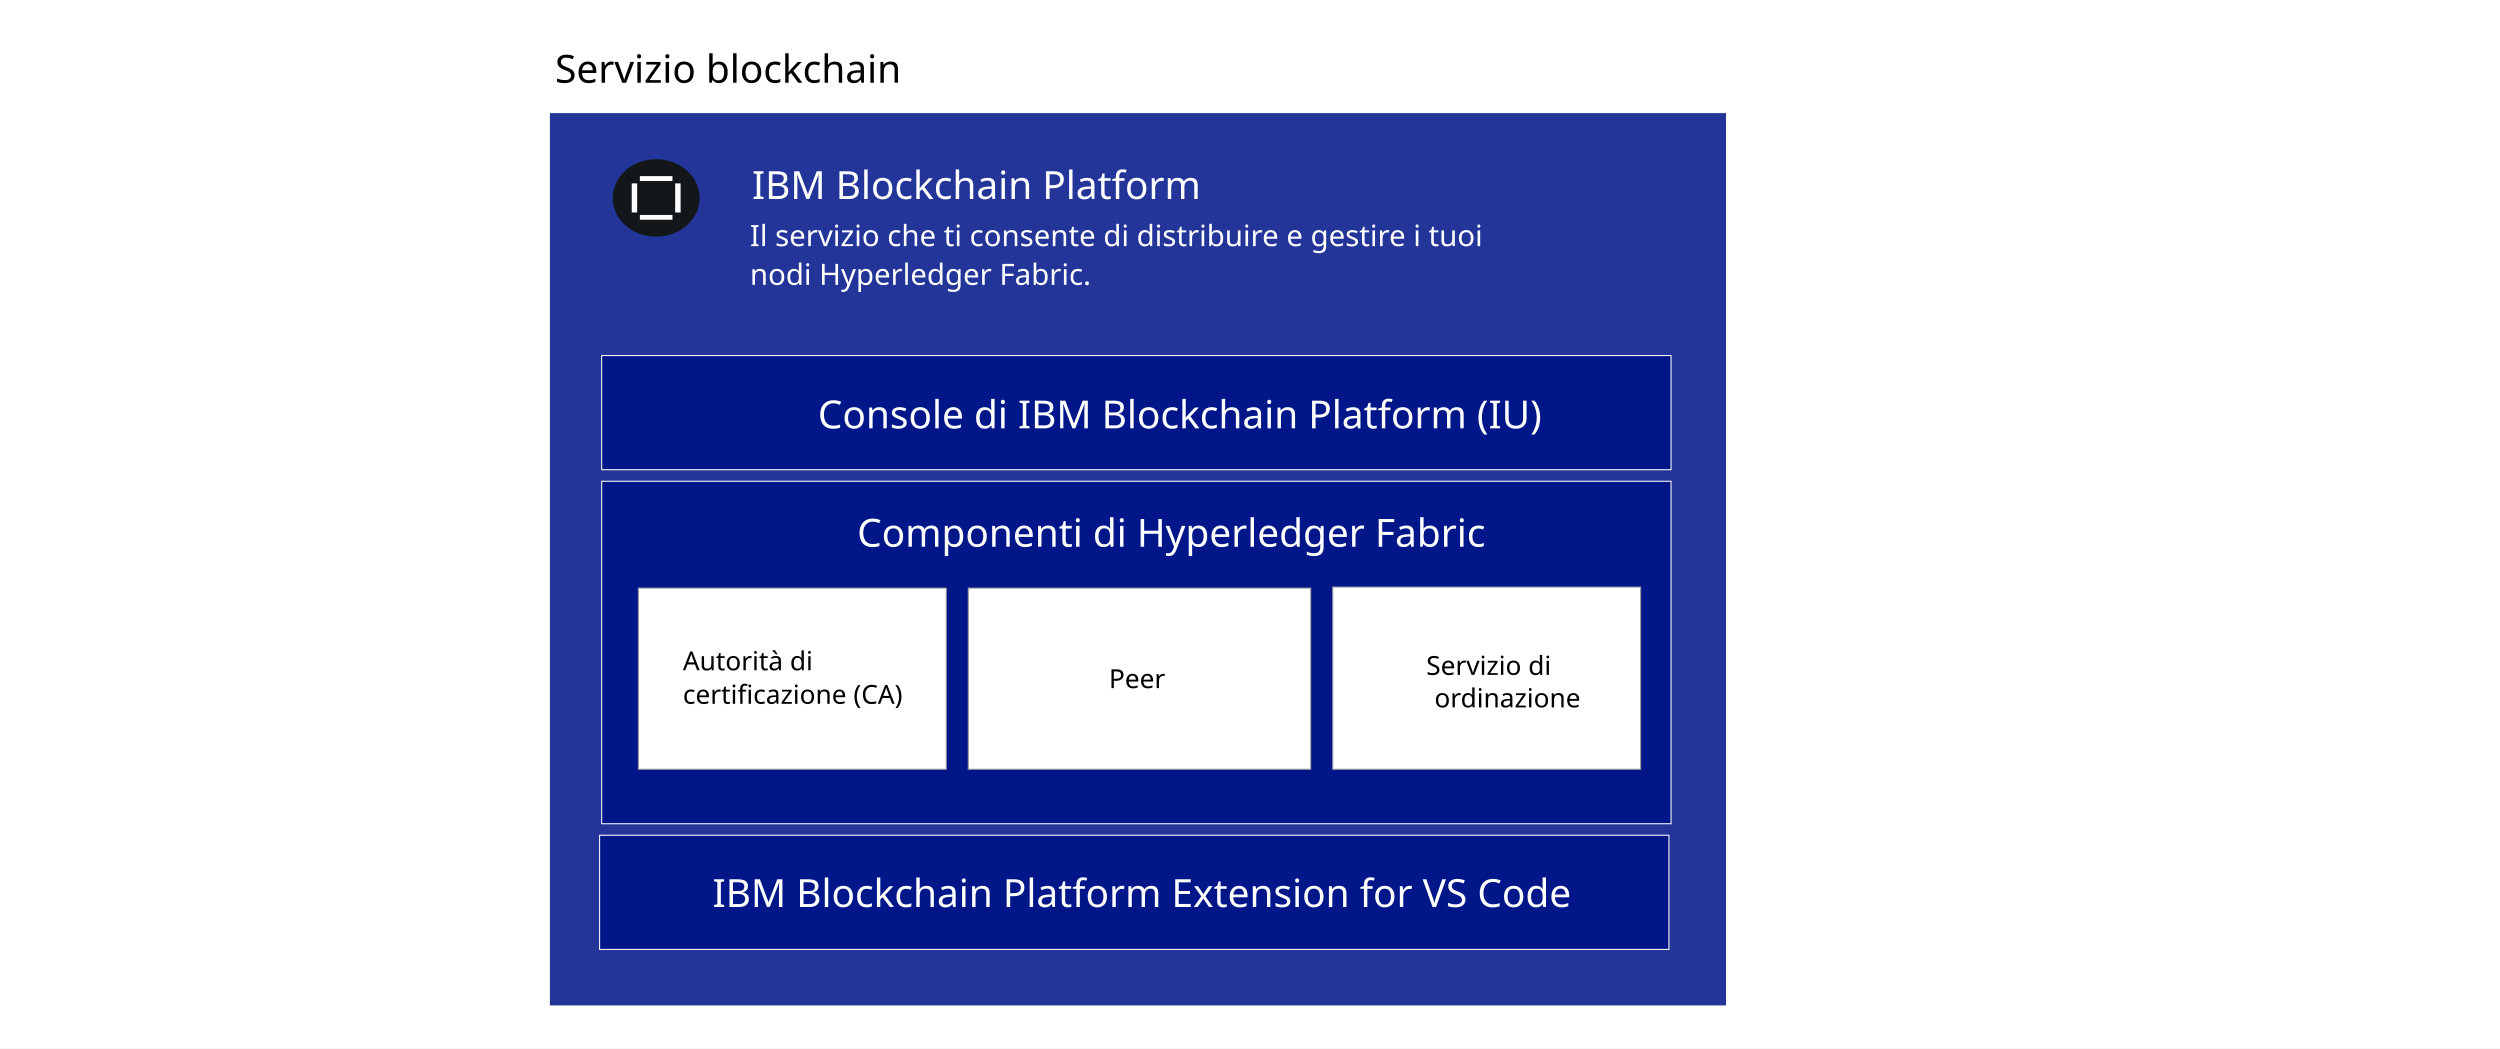
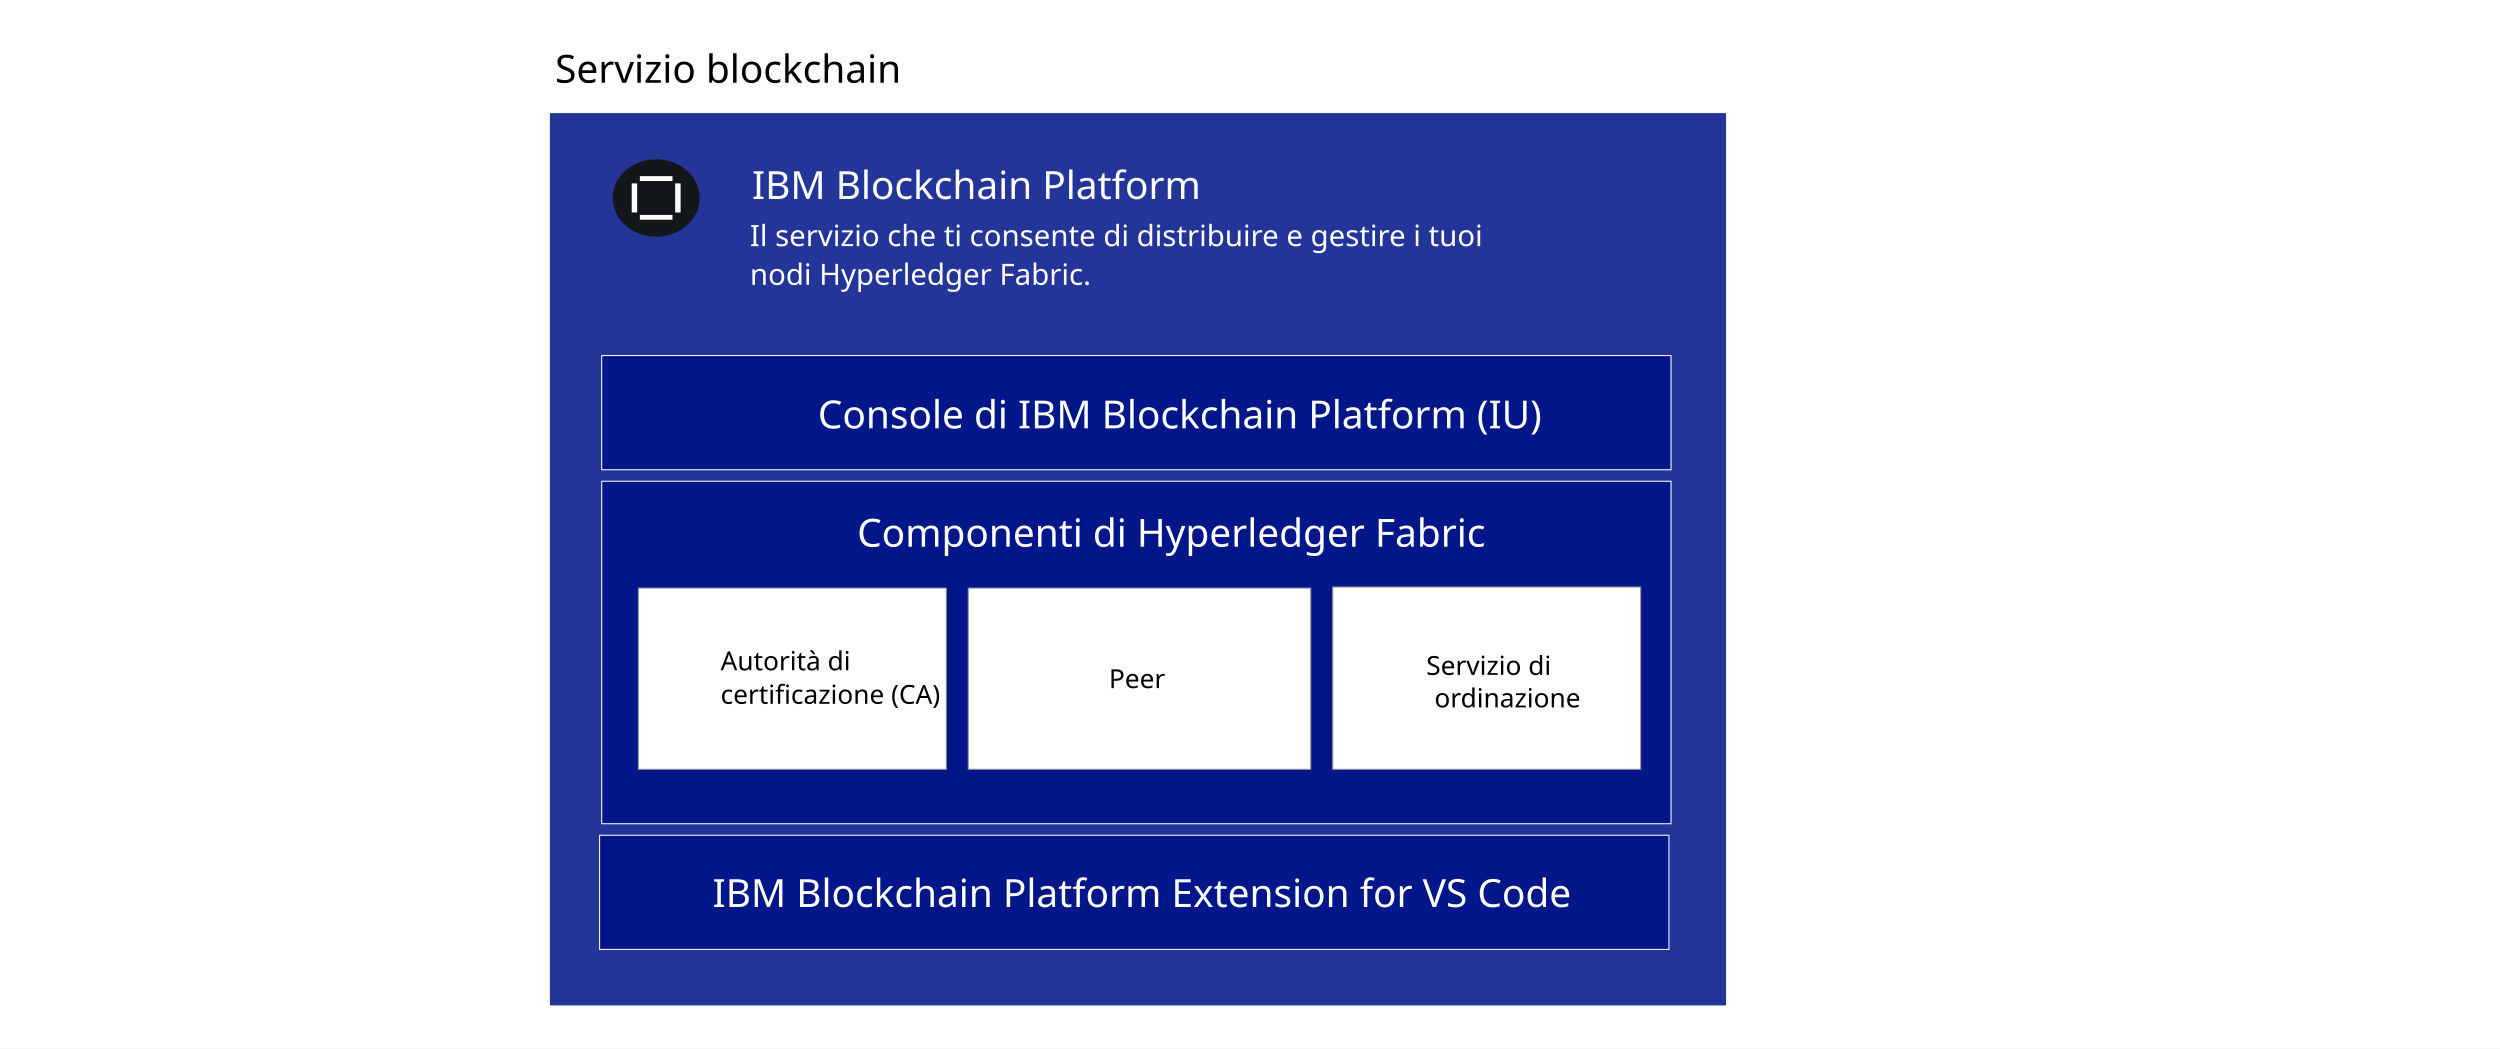
- <svg xmlns="http://www.w3.org/2000/svg" width="2387px" height="1001px" viewBox="0 0 2387 1001" version="1.1" id="svg74">
-   <defs id="defs78" />
+ <svg xmlns="http://www.w3.org/2000/svg" width="2387px" height="1001px" viewBox="0 0 2387 1001" version="1.1">
  <g id="IBP_Deployment-2" stroke="none" stroke-width="1" fill="none" fill-rule="evenodd">
-     <rect fill="#FFFFFF" x="0" y="0" width="2387" height="1001" id="rect6" />
+     <rect fill="#FFFFFF" x="0" y="0" width="2387" height="1001" />
    <g id="Group" opacity="0.867" transform="translate(524, 107)">
      <rect id="Rectangle" stroke="#FFFFFF" fill="#011688" x="0.5" y="0.5" width="1124" height="853" />
      <text id="IBM-Blockchain-Platf" font-family="IBMPlexSans-SemiBold, IBM Plex Sans" font-size="37.07" font-weight="500" fill="#FFFFFF">
-         <tspan x="193.977" y="83" id="tspan9">IBM Blockchain Platform</tspan>
+         <tspan x="193.977" y="83">IBM Blockchain Platform</tspan>
      </text>
      <text id="The-service-that-all" font-family="IBMPlexSans, IBM Plex Sans" font-size="28.07" font-weight="normal" fill="#FFFFFF">
-         <tspan x="192" y="128" id="tspan12">Il servizio che ti consente di distribuire e gestire i tuoi </tspan>
-         <tspan x="192" y="165" id="tspan14">nodi Hyperledger Fabric.</tspan>
+         <tspan x="192" y="128">Il servizio che ti consente di distribuire e gestire i tuoi </tspan>
+         <tspan x="192" y="165">nodi Hyperledger Fabric.</tspan>
      </text>
    </g>
-     <g id="g21" transform="translate(574, 153)">
+     <g id="Group" transform="translate(574, 153)">
      <circle id="Oval" stroke="#979797" fill="#FFFFFF" cx="51" cy="36" r="36" />
-       <rect id="rect19" stroke="#FFFCFC" fill="#011688" x="0.5" y="186.5" width="1021" height="109" />
+       <rect id="Rectangle" stroke="#FFFCFC" fill="#011688" x="0.5" y="186.5" width="1021" height="109" />
    </g>
-     <g id="g25" transform="translate(572, 797)" fill="#011688" stroke="#FFFAFA">
-       <rect id="rect23" x="0.5" y="0.5" width="1021" height="109" />
+     <g id="Group" transform="translate(572, 797)" fill="#011688" stroke="#FFFAFA">
+       <rect id="Rectangle" x="0.5" y="0.5" width="1021" height="109" />
    </g>
    <g id="Group-3" transform="translate(574, 459)">
-       <g id="g29" fill="#011688" stroke="#FFFBFB">
-         <rect id="rect27" x="0.5" y="0.5" width="1021" height="327" />
+       <g id="Group" fill="#011688" stroke="#FFFBFB">
+         <rect id="Rectangle" x="0.5" y="0.5" width="1021" height="327" />
      </g>
-       <g id="g33" transform="translate(35, 102)" fill="#FFFFFF" stroke="#979797">
-         <rect id="rect31" x="0.5" y="0.5" width="294" height="173" />
+       <g id="Group" transform="translate(35, 102)" fill="#FFFFFF" stroke="#979797">
+         <rect id="Rectangle" x="0.5" y="0.5" width="294" height="173" />
      </g>
-       <g id="g37" transform="translate(350, 102)" fill="#FFFFFF" stroke="#979797">
-         <rect id="rect35" x="0.5" y="0.5" width="327" height="173" />
+       <g id="Group" transform="translate(350, 102)" fill="#FFFFFF" stroke="#979797">
+         <rect id="Rectangle" x="0.5" y="0.5" width="327" height="173" />
      </g>
-       <g id="g41" transform="translate(698, 101)" fill="#FFFFFF" stroke="#979797">
-         <rect id="rect39" x="0.5" y="0.5" width="294" height="174" />
+       <g id="Group" transform="translate(698, 101)" fill="#FFFFFF" stroke="#979797">
+         <rect id="Rectangle" x="0.5" y="0.5" width="294" height="174" />
      </g>
      <text id="Hyperledger-Fabric-C" font-family="IBMPlexSans-SemiBold, IBM Plex Sans" font-size="37.07" font-weight="500" fill="#FFFFFF">
-         <tspan x="244.42" y="63" id="tspan43">Componenti di Hyperledger Fabric</tspan>
+         <tspan x="244.42" y="63">Componenti di Hyperledger Fabric</tspan>
      </text>
-       <text id="Certificate-Authorit" font-size="25.07" font-weight="500" line-spacing="32" x="-36" style="font-weight:500;font-size:25.07px;font-family:IBMPlexSans-SemiBold, 'IBM Plex Sans';fill:#000000">
-         <tspan x="78" y="181" id="tspan46">Autorità di</tspan>
-         <tspan x="78" y="213" id="tspan48">certificazione (CA)</tspan>
+       <text id="Certificate-Authorit" font-family="IBMPlexSans-SemiBold, IBM Plex Sans" font-size="25.07" font-weight="500" line-spacing="32" fill="#000000">
+         <tspan x="114" y="181">Autorità di </tspan>
+         <tspan x="114" y="213">certificazione (CA)</tspan>
      </text>
      <text id="Peer" font-family="IBMPlexSans-SemiBold, IBM Plex Sans" font-size="25.07" font-weight="500" fill="#000000">
-         <tspan x="484.8" y="198" id="tspan51">Peer</tspan>
+         <tspan x="484.8" y="198">Peer</tspan>
      </text>
      <text id="Ordering-Service" font-family="IBMPlexSans-SemiBold, IBM Plex Sans" font-size="25.07" font-weight="500" line-spacing="31" fill="#000000">
-         <tspan x="787.762" y="185.395" id="tspan54">Servizio di </tspan>
-         <tspan x="795.584" y="216.395" id="tspan56">ordinazione</tspan>
+         <tspan x="787.762" y="185.395">Servizio di </tspan>
+         <tspan x="795.584" y="216.395">ordinazione</tspan>
      </text>
    </g>
    <text id="Blockchain-Service" font-family="IBMPlexSans-SemiBold, IBM Plex Sans" font-size="37.07" font-weight="500" fill="#000000">
-       <tspan x="530.004" y="79" id="tspan60">Servizio blockchain</tspan>
+       <tspan x="530.004" y="79">Servizio blockchain</tspan>
    </text>
-     <text id="text65" font-family="IBMPlexSans-SemiBold, IBM Plex Sans" font-size="37.07" font-weight="500" fill="#FFFFFF">
-       <tspan x="780.897" y="409" id="tspan63">Console di IBM Blockchain Platform (IU)</tspan>
+     <text id="IBM-Blockchain-Platf" font-family="IBMPlexSans-SemiBold, IBM Plex Sans" font-size="37.07" font-weight="500" fill="#FFFFFF">
+       <tspan x="780.897" y="409">Console di IBM Blockchain Platform (IU)</tspan>
    </text>
    <g id="IBP_2_0_Service_Tile_Icon" transform="translate(585, 152)" fill="#13171A" fill-rule="nonzero">
      <path d="M41.5,0 C18.58,-1.25125444e-15 2.80686807e-15,16.565 0,37 C-2.80686807e-15,57.435 18.58,74 41.5,74 C64.42,74 83,57.435 83,37 C83,27.187 78.628,17.776 70.845,10.837 C63.062,3.898 52.506,6.00873572e-16 41.5,0 Z M23.344,50.875 L18.156,50.875 L18.156,23.125 L23.344,23.125 L23.344,50.875 Z M57.062,57.812 L25.938,57.812 L25.938,53.188 L57.062,53.188 L57.062,57.812 Z M57.062,20.812 L25.938,20.812 L25.938,16.188 L57.062,16.188 L57.062,20.812 Z M64.844,50.875 L59.656,50.875 L59.656,23.125 L64.844,23.125 L64.844,50.875 Z" id="Shape" />
    </g>
-     <text id="text71" font-family="IBMPlexSans-SemiBold, IBM Plex Sans" font-size="37.07" font-weight="500" fill="#FFFFFF">
-       <tspan x="680.342" y="866" id="tspan69">IBM Blockchain Platform Extension for VS Code  </tspan>
+     <text id="IBM-Blockchain-Platf" font-family="IBMPlexSans-SemiBold, IBM Plex Sans" font-size="37.07" font-weight="500" fill="#FFFFFF">
+       <tspan x="680.342" y="866">IBM Blockchain Platform Extension for VS Code  </tspan>
    </text>
  </g>
</svg>
